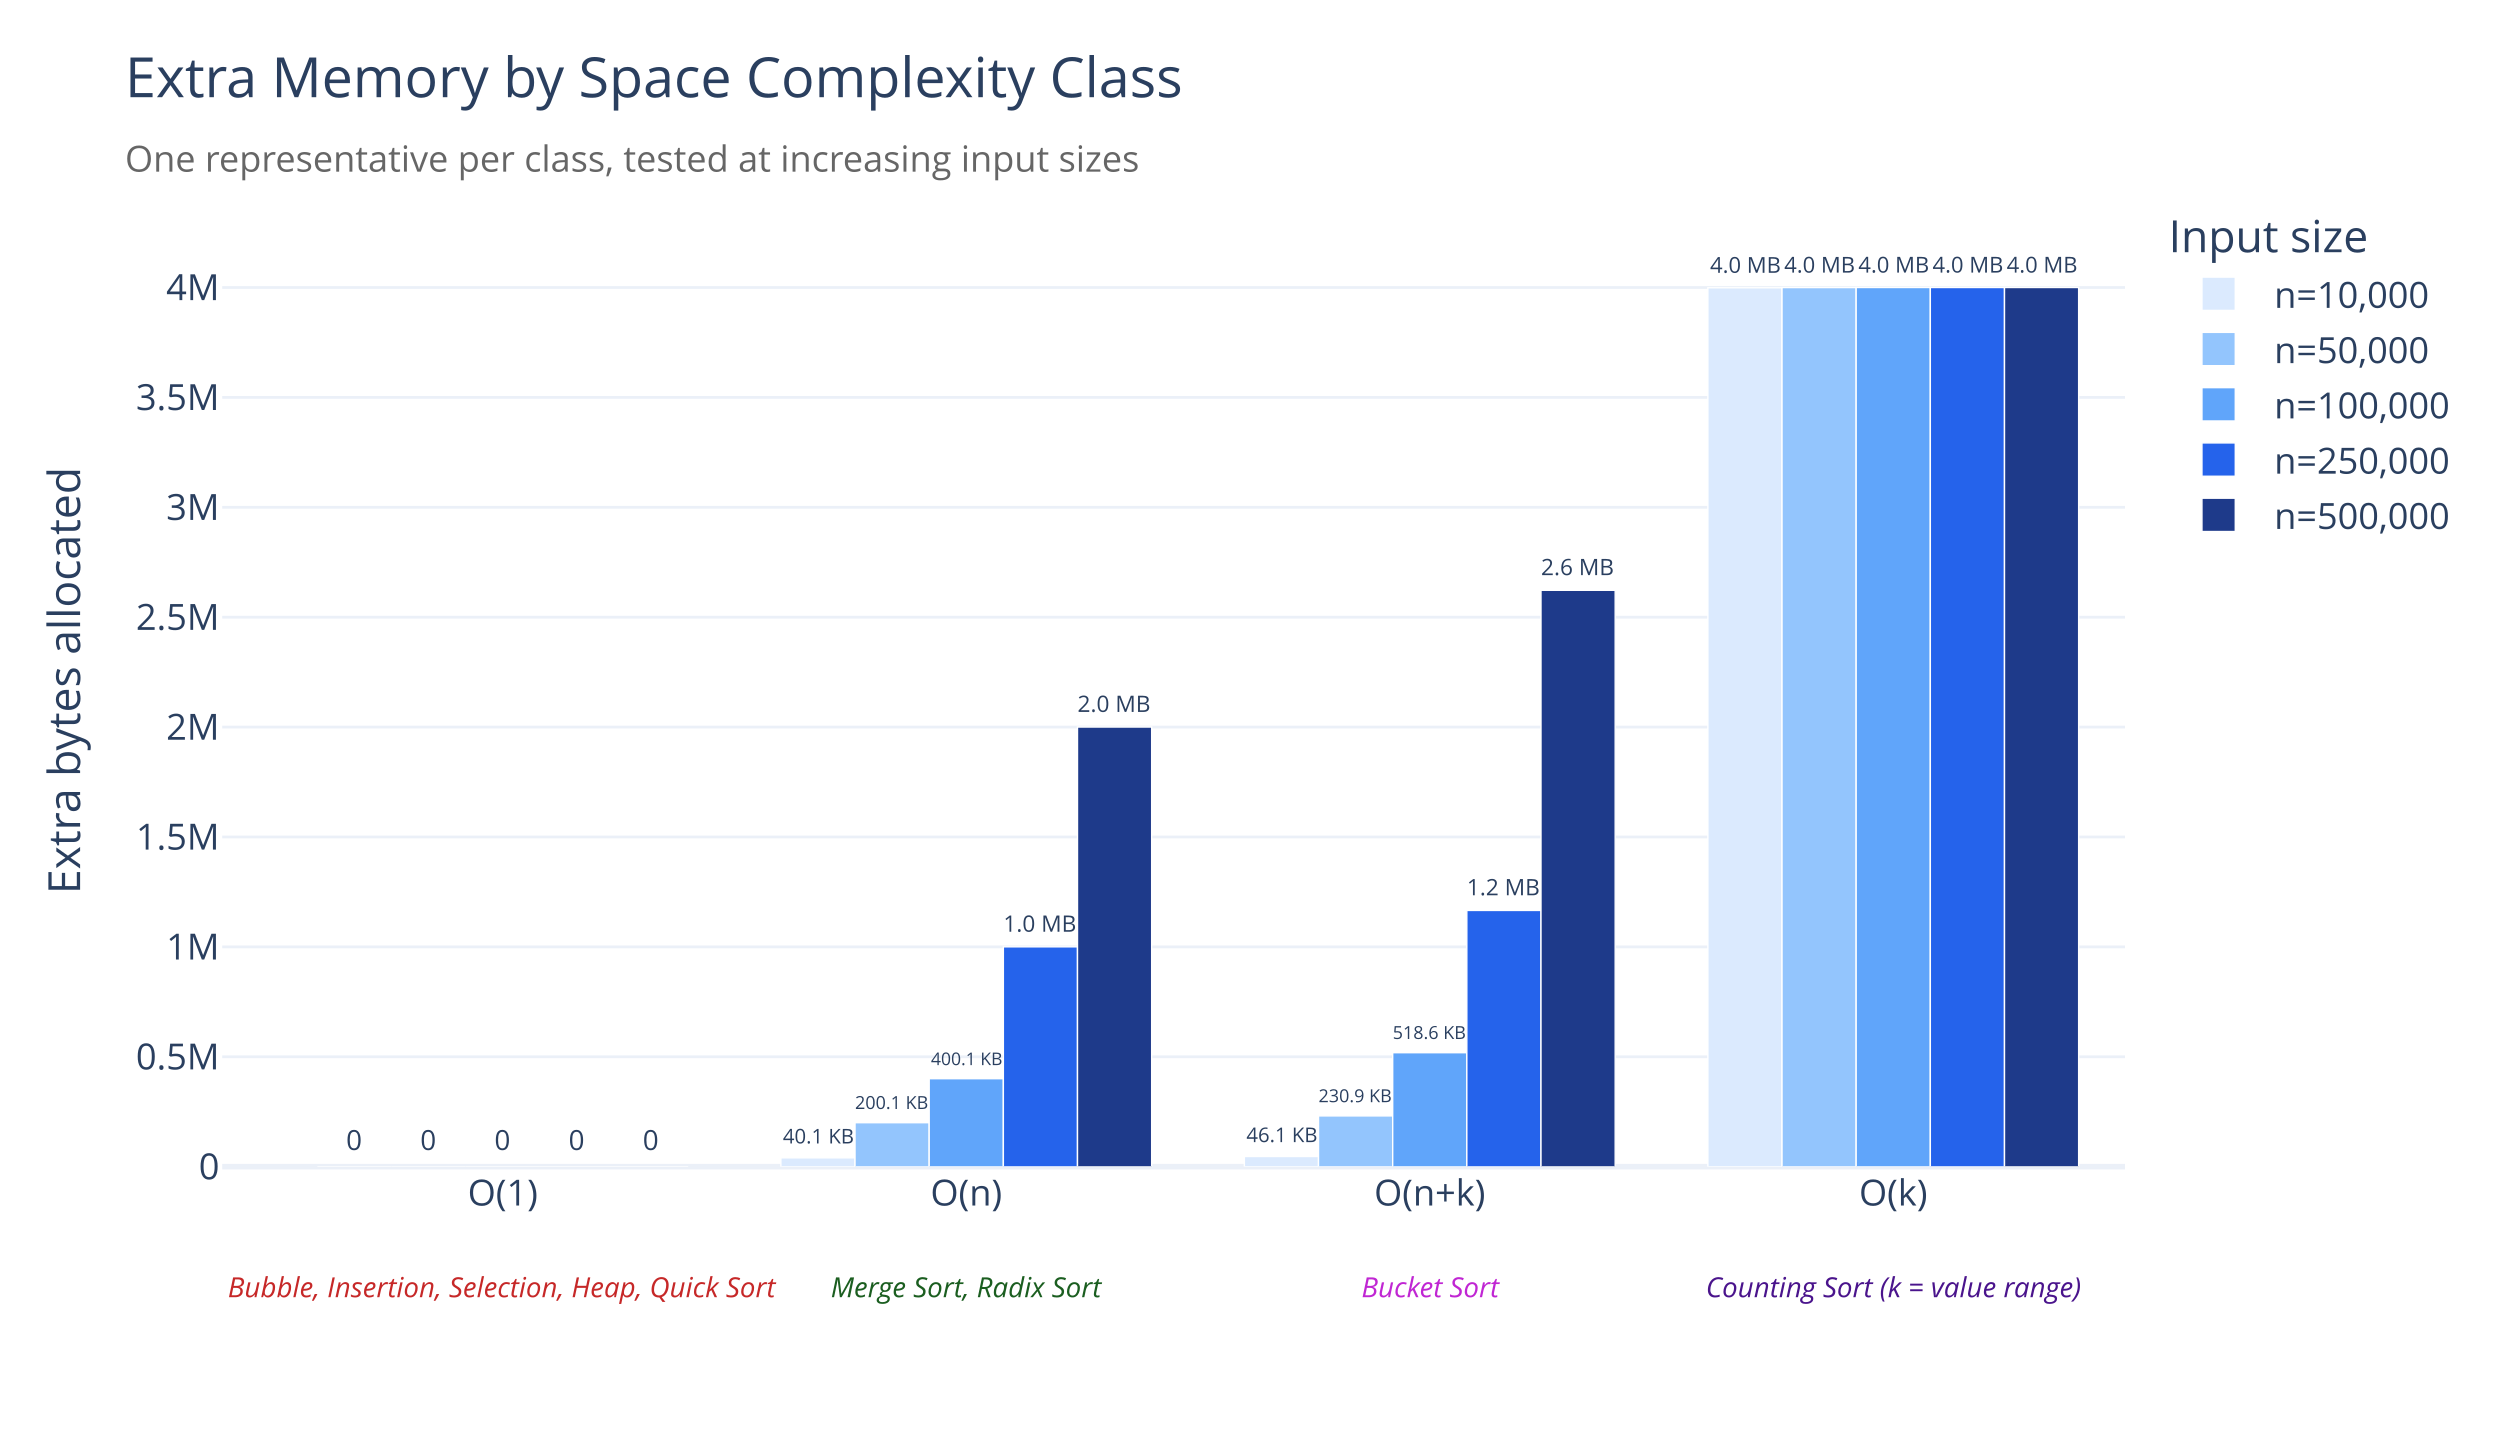
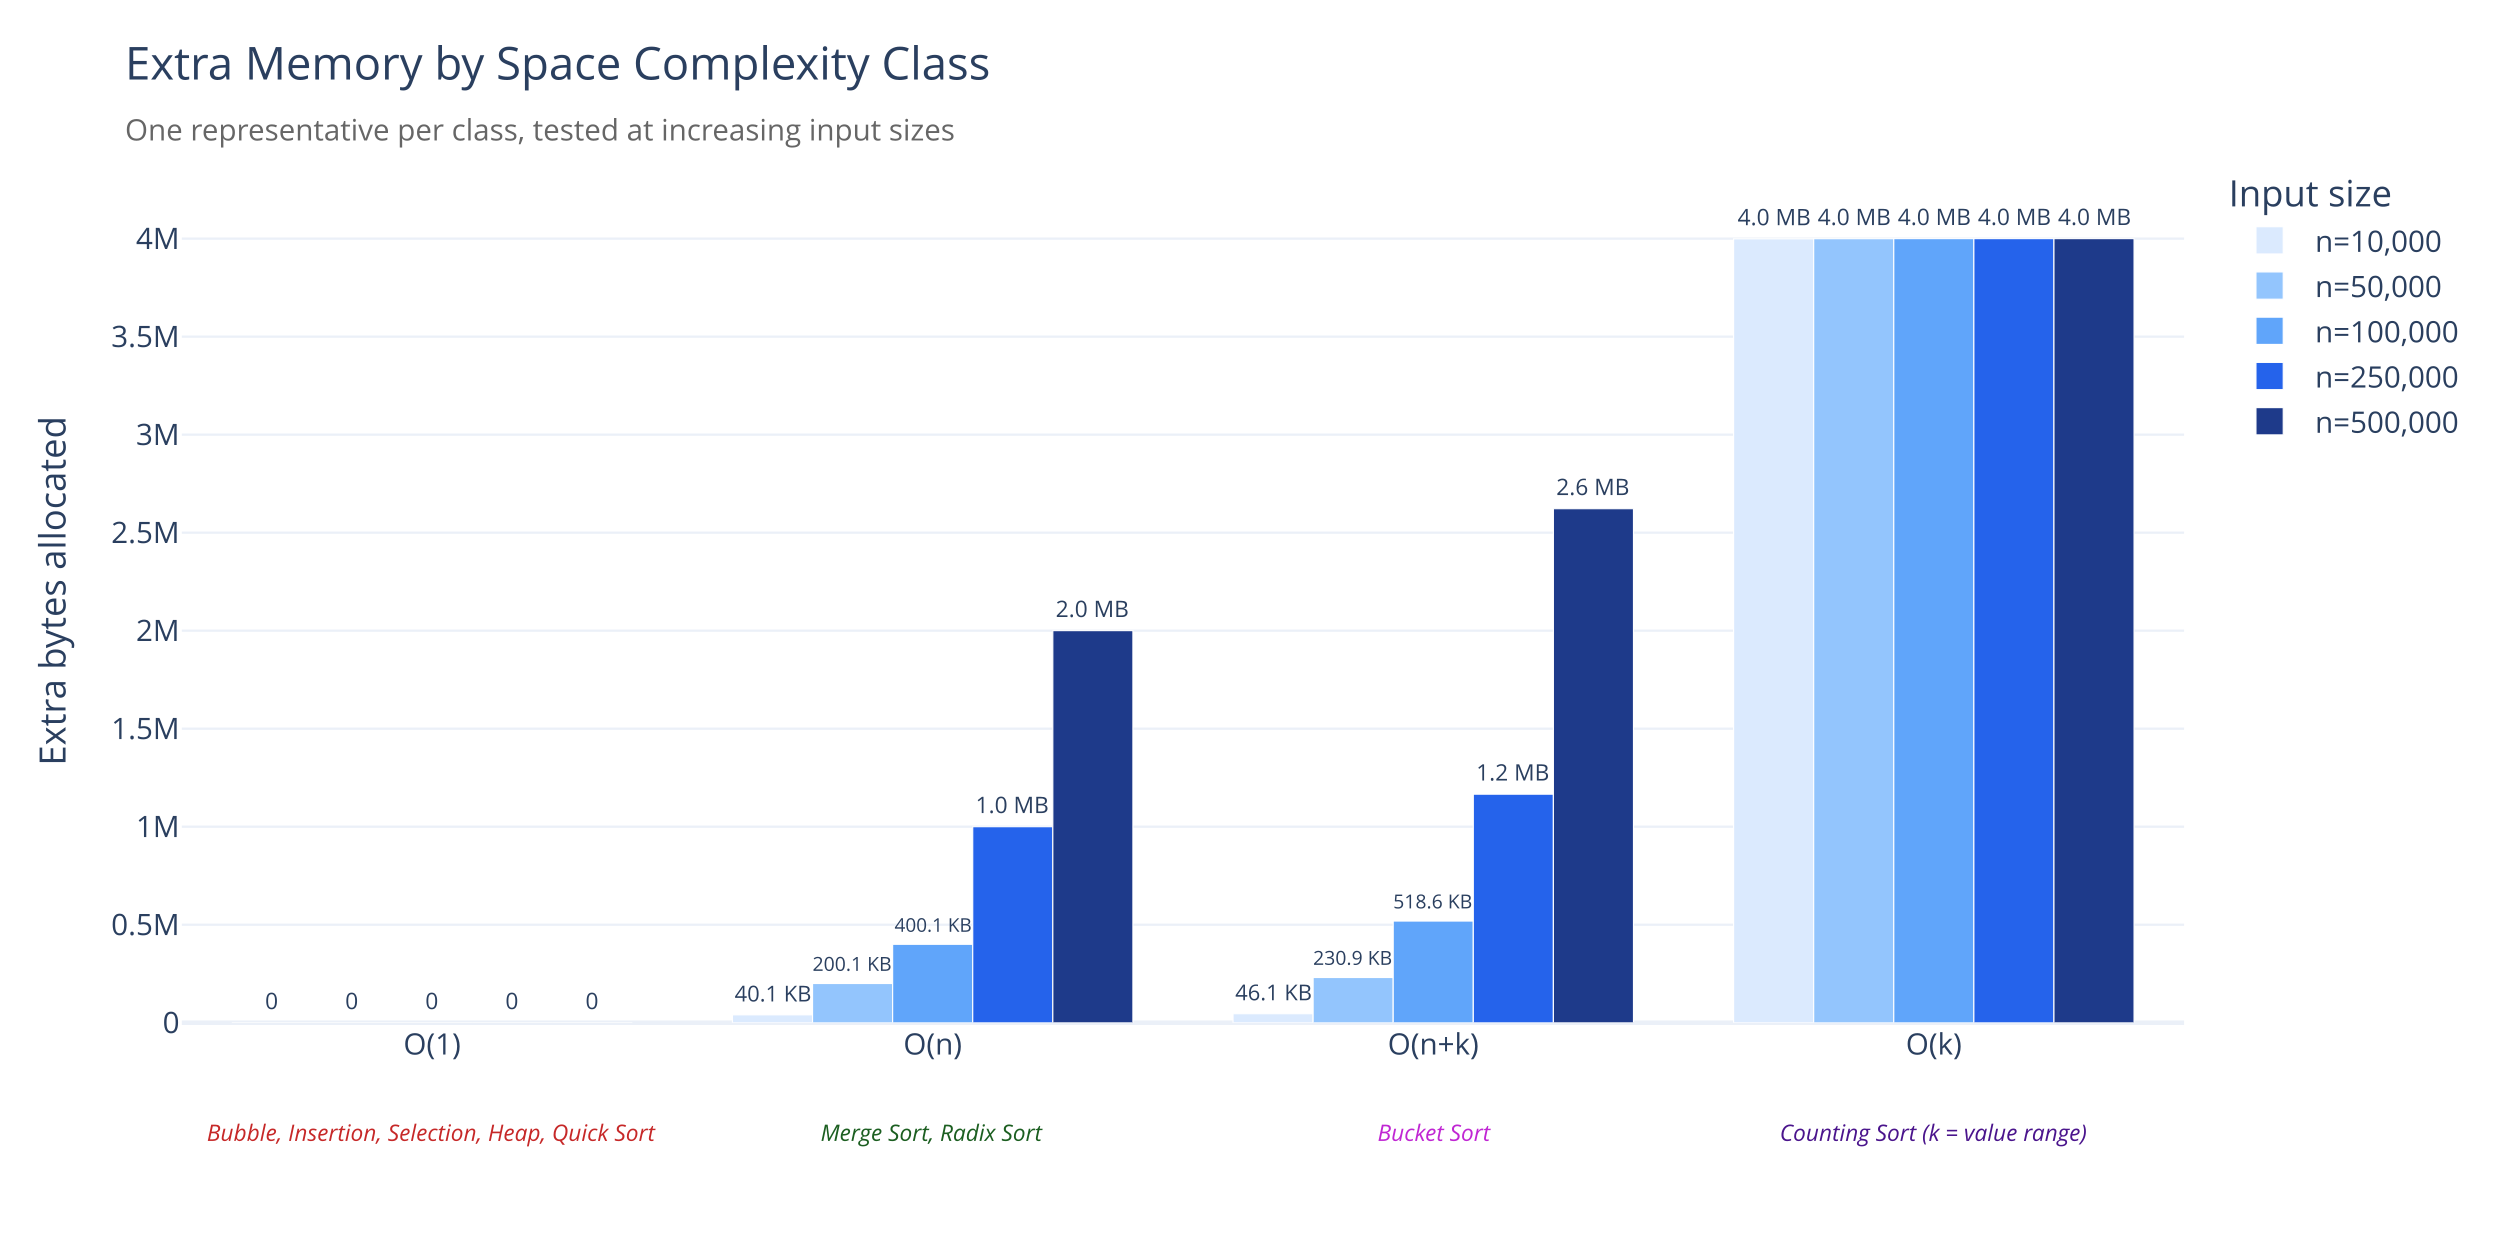
- <svg xmlns="http://www.w3.org/2000/svg" class="main-svg" width="900" height="520" style="" viewBox="0 0 900 520">
-   <rect x="0" y="0" width="900" height="520" style="fill: rgb(255, 255, 255); fill-opacity: 1;" />
-   <defs id="defs-5ca1d3">
+ <svg xmlns="http://www.w3.org/2000/svg" class="main-svg" width="1100" height="550" style="" viewBox="0 0 1100 550">
+   <rect x="0" y="0" width="1100" height="550" style="fill: rgb(255, 255, 255); fill-opacity: 1;" />
+   <defs id="defs-a3a5de">
    <g class="clips">
-       <clipPath id="clip5ca1d3xyplot" class="plotclip">
-         <rect width="685" height="350" />
+       <clipPath id="clipa3a5dexyplot" class="plotclip">
+         <rect width="881" height="380" />
      </clipPath>
-       <clipPath class="axesclip" id="clip5ca1d3x">
-         <rect x="80" y="0" width="685" height="520" />
+       <clipPath class="axesclip" id="clipa3a5dex">
+         <rect x="80" y="0" width="881" height="550" />
      </clipPath>
-       <clipPath class="axesclip" id="clip5ca1d3y">
-         <rect x="0" y="70" width="900" height="350" />
+       <clipPath class="axesclip" id="clipa3a5dey">
+         <rect x="0" y="70" width="1100" height="380" />
      </clipPath>
-       <clipPath class="axesclip" id="clip5ca1d3xy">
-         <rect x="80" y="70" width="685" height="350" />
+       <clipPath class="axesclip" id="clipa3a5dexy">
+         <rect x="80" y="70" width="881" height="380" />
      </clipPath>
    </g>
    <g class="gradients" />
    <g class="patterns" />
  </defs>
  <g class="bglayer" />
  <g class="layer-below">
    <g class="imagelayer" />
    <g class="shapelayer" />
  </g>
  <g class="cartesianlayer">
    <g class="subplot xy">
      <g class="layer-subplot">
        <g class="shapelayer" />
        <g class="imagelayer" />
      </g>
      <g class="minor-gridlayer">
        <g class="x" />
        <g class="y" />
      </g>
      <g class="gridlayer">
        <g class="x" />
        <g class="y">
-           <path class="ygrid crisp" transform="translate(0,380.44)" d="M80,0h685" style="stroke: rgb(235, 240, 248); stroke-opacity: 1; stroke-width: 1px;" />
-           <path class="ygrid crisp" transform="translate(0,340.88)" d="M80,0h685" style="stroke: rgb(235, 240, 248); stroke-opacity: 1; stroke-width: 1px;" />
-           <path class="ygrid crisp" transform="translate(0,301.31)" d="M80,0h685" style="stroke: rgb(235, 240, 248); stroke-opacity: 1; stroke-width: 1px;" />
-           <path class="ygrid crisp" transform="translate(0,261.75)" d="M80,0h685" style="stroke: rgb(235, 240, 248); stroke-opacity: 1; stroke-width: 1px;" />
-           <path class="ygrid crisp" transform="translate(0,222.19)" d="M80,0h685" style="stroke: rgb(235, 240, 248); stroke-opacity: 1; stroke-width: 1px;" />
-           <path class="ygrid crisp" transform="translate(0,182.63)" d="M80,0h685" style="stroke: rgb(235, 240, 248); stroke-opacity: 1; stroke-width: 1px;" />
-           <path class="ygrid crisp" transform="translate(0,143.06)" d="M80,0h685" style="stroke: rgb(235, 240, 248); stroke-opacity: 1; stroke-width: 1px;" />
-           <path class="ygrid crisp" transform="translate(0,103.5)" d="M80,0h685" style="stroke: rgb(235, 240, 248); stroke-opacity: 1; stroke-width: 1px;" />
+           <path class="ygrid crisp" transform="translate(0,406.88)" d="M80,0h881" style="stroke: rgb(235, 240, 248); stroke-opacity: 1; stroke-width: 1px;" />
+           <path class="ygrid crisp" transform="translate(0,363.75)" d="M80,0h881" style="stroke: rgb(235, 240, 248); stroke-opacity: 1; stroke-width: 1px;" />
+           <path class="ygrid crisp" transform="translate(0,320.63)" d="M80,0h881" style="stroke: rgb(235, 240, 248); stroke-opacity: 1; stroke-width: 1px;" />
+           <path class="ygrid crisp" transform="translate(0,277.5)" d="M80,0h881" style="stroke: rgb(235, 240, 248); stroke-opacity: 1; stroke-width: 1px;" />
+           <path class="ygrid crisp" transform="translate(0,234.38)" d="M80,0h881" style="stroke: rgb(235, 240, 248); stroke-opacity: 1; stroke-width: 1px;" />
+           <path class="ygrid crisp" transform="translate(0,191.25)" d="M80,0h881" style="stroke: rgb(235, 240, 248); stroke-opacity: 1; stroke-width: 1px;" />
+           <path class="ygrid crisp" transform="translate(0,148.13)" d="M80,0h881" style="stroke: rgb(235, 240, 248); stroke-opacity: 1; stroke-width: 1px;" />
+           <path class="ygrid crisp" transform="translate(0,105)" d="M80,0h881" style="stroke: rgb(235, 240, 248); stroke-opacity: 1; stroke-width: 1px;" />
        </g>
      </g>
      <g class="zerolinelayer">
-         <path class="yzl zl crisp" transform="translate(0,420)" d="M80,0h685" style="stroke: rgb(235, 240, 248); stroke-opacity: 1; stroke-width: 2px;" />
+         <path class="yzl zl crisp" transform="translate(0,450)" d="M80,0h881" style="stroke: rgb(235, 240, 248); stroke-opacity: 1; stroke-width: 2px;" />
      </g>
      <g class="layer-between">
        <g class="shapelayer" />
        <g class="imagelayer" />
      </g>
      <path class="xlines-below" />
      <path class="ylines-below" />
      <g class="overlines-below" />
      <g class="xaxislayer-below" />
      <g class="yaxislayer-below" />
      <g class="overaxes-below" />
      <g class="overplot">
-         <g class="xy" transform="translate(80,70)" clip-path="url(#clip5ca1d3xyplot)">
+         <g class="xy" transform="translate(80,70)" clip-path="url(#clipa3a5dexyplot)">
          <g class="barlayer mlayer">
            <g class="trace bars" style="opacity: 1;">
              <g class="points">
                <g class="point">
-                   <path d="M34.26,350V350H60.95V350Z" style="vector-effect: none; opacity: 1; stroke-width: 0.5px; fill: rgb(219, 234, 254); fill-opacity: 1; stroke: rgb(255, 255, 255); stroke-opacity: 1;" />
-                   <text class="bartext bartext-outside" text-anchor="middle" data-notex="1" x="0" y="0" style="font-family: 'Open Sans', verdana, arial, sans-serif; font-size: 10px; fill: rgb(42, 63, 95); fill-opacity: 1; white-space: pre;" transform="translate(47.46438,344)">0</text>
-                 </g>
-                 <g class="point">
-                   <path d="M201.11,350V346.83H227.81V350Z" style="vector-effect: none; opacity: 1; stroke-width: 0.5px; fill: rgb(219, 234, 254); fill-opacity: 1; stroke: rgb(255, 255, 255); stroke-opacity: 1;" />
-                   <text class="bartext bartext-outside" text-anchor="middle" data-notex="1" x="0" y="0" style="font-family: 'Open Sans', verdana, arial, sans-serif; font-size: 10px; fill: rgb(42, 63, 95); fill-opacity: 1; white-space: pre;" transform="translate(214.6359,341.6385)scale(0.7305101)">40.1 KB</text>
-                 </g>
-                 <g class="point">
-                   <path d="M367.97,350V346.35H394.67V350Z" style="vector-effect: none; opacity: 1; stroke-width: 0.5px; fill: rgb(219, 234, 254); fill-opacity: 1; stroke: rgb(255, 255, 255); stroke-opacity: 1;" />
-                   <text class="bartext bartext-outside" text-anchor="middle" data-notex="1" x="0" y="0" style="font-family: 'Open Sans', verdana, arial, sans-serif; font-size: 10px; fill: rgb(42, 63, 95); fill-opacity: 1; white-space: pre;" transform="translate(381.4959,341.1585)scale(0.7305101)">46.1 KB</text>
-                 </g>
-                 <g class="point">
-                   <path d="M534.83,350V33.59H561.53V350Z" style="vector-effect: none; opacity: 1; stroke-width: 0.5px; fill: rgb(219, 234, 254); fill-opacity: 1; stroke: rgb(255, 255, 255); stroke-opacity: 1;" />
-                   <text class="bartext bartext-outside" text-anchor="middle" data-notex="1" x="0" y="0" style="font-family: 'Open Sans', verdana, arial, sans-serif; font-size: 10px; fill: rgb(42, 63, 95); fill-opacity: 1; white-space: pre;" transform="translate(548.3702,28.21474)scale(0.7917526)">4.0 MB</text>
-                 </g>
-               </g>
-             </g>
-             <g class="trace bars" style="opacity: 1;">
-               <g class="points">
-                 <g class="point">
-                   <path d="M60.95,350V350H87.65V350Z" style="vector-effect: none; opacity: 1; stroke-width: 0.5px; fill: rgb(147, 197, 253); fill-opacity: 1; stroke: rgb(255, 255, 255); stroke-opacity: 1;" />
-                   <text class="bartext bartext-outside" text-anchor="middle" data-notex="1" x="0" y="0" style="font-family: 'Open Sans', verdana, arial, sans-serif; font-size: 10px; fill: rgb(42, 63, 95); fill-opacity: 1; white-space: pre;" transform="translate(74.15938,344)">0</text>
-                 </g>
-                 <g class="point">
-                   <path d="M227.81,350V334.17H254.51V350Z" style="vector-effect: none; opacity: 1; stroke-width: 0.5px; fill: rgb(147, 197, 253); fill-opacity: 1; stroke: rgb(255, 255, 255); stroke-opacity: 1;" />
-                   <text class="bartext bartext-outside" text-anchor="middle" data-notex="1" x="0" y="0" style="font-family: 'Open Sans', verdana, arial, sans-serif; font-size: 10px; fill: rgb(42, 63, 95); fill-opacity: 1; white-space: pre;" transform="translate(240.9926,329.229)scale(0.646997)">200.1 KB</text>
-                 </g>
-                 <g class="point">
-                   <path d="M394.67,350V331.73H421.37V350Z" style="vector-effect: none; opacity: 1; stroke-width: 0.5px; fill: rgb(147, 197, 253); fill-opacity: 1; stroke: rgb(255, 255, 255); stroke-opacity: 1;" />
-                   <text class="bartext bartext-outside" text-anchor="middle" data-notex="1" x="0" y="0" style="font-family: 'Open Sans', verdana, arial, sans-serif; font-size: 10px; fill: rgb(42, 63, 95); fill-opacity: 1; white-space: pre;" transform="translate(407.8526,326.789)scale(0.646997)">230.9 KB</text>
-                 </g>
-                 <g class="point">
-                   <path d="M561.53,350V33.52H588.22V350Z" style="vector-effect: none; opacity: 1; stroke-width: 0.5px; fill: rgb(147, 197, 253); fill-opacity: 1; stroke: rgb(255, 255, 255); stroke-opacity: 1;" />
-                   <text class="bartext bartext-outside" text-anchor="middle" data-notex="1" x="0" y="0" style="font-family: 'Open Sans', verdana, arial, sans-serif; font-size: 10px; fill: rgb(42, 63, 95); fill-opacity: 1; white-space: pre;" transform="translate(575.0651,28.14563)scale(0.791456)">4.0 MB</text>
-                 </g>
-               </g>
-             </g>
-             <g class="trace bars" style="opacity: 1;">
-               <g class="points">
-                 <g class="point">
-                   <path d="M87.65,350V350H114.35V350Z" style="vector-effect: none; opacity: 1; stroke-width: 0.5px; fill: rgb(96, 165, 250); fill-opacity: 1; stroke: rgb(255, 255, 255); stroke-opacity: 1;" />
-                   <text class="bartext bartext-outside" text-anchor="middle" data-notex="1" x="0" y="0" style="font-family: 'Open Sans', verdana, arial, sans-serif; font-size: 10px; fill: rgb(42, 63, 95); fill-opacity: 1; white-space: pre;" transform="translate(100.8594,344)">0</text>
-                 </g>
-                 <g class="point">
-                   <path d="M254.51,350V318.34H281.21V350Z" style="vector-effect: none; opacity: 1; stroke-width: 0.5px; fill: rgb(96, 165, 250); fill-opacity: 1; stroke: rgb(255, 255, 255); stroke-opacity: 1;" />
-                   <text class="bartext bartext-outside" text-anchor="middle" data-notex="1" x="0" y="0" style="font-family: 'Open Sans', verdana, arial, sans-serif; font-size: 10px; fill: rgb(42, 63, 95); fill-opacity: 1; white-space: pre;" transform="translate(268.0124,313.4449)scale(0.6316898)">400.1 KB</text>
-                 </g>
-                 <g class="point">
-                   <path d="M421.37,350V308.97H448.06V350Z" style="vector-effect: none; opacity: 1; stroke-width: 0.5px; fill: rgb(96, 165, 250); fill-opacity: 1; stroke: rgb(255, 255, 255); stroke-opacity: 1;" />
-                   <text class="bartext bartext-outside" text-anchor="middle" data-notex="1" x="0" y="0" style="font-family: 'Open Sans', verdana, arial, sans-serif; font-size: 10px; fill: rgb(42, 63, 95); fill-opacity: 1; white-space: pre;" transform="translate(434.5476,304.0297)scale(0.6467547)">518.6 KB</text>
-                 </g>
-                 <g class="point">
-                   <path d="M588.22,350V33.51H614.92V350Z" style="vector-effect: none; opacity: 1; stroke-width: 0.5px; fill: rgb(96, 165, 250); fill-opacity: 1; stroke: rgb(255, 255, 255); stroke-opacity: 1;" />
-                   <text class="bartext bartext-outside" text-anchor="middle" data-notex="1" x="0" y="0" style="font-family: 'Open Sans', verdana, arial, sans-serif; font-size: 10px; fill: rgb(42, 63, 95); fill-opacity: 1; white-space: pre;" transform="translate(601.7602,28.13474)scale(0.7917526)">4.0 MB</text>
-                 </g>
-               </g>
-             </g>
-             <g class="trace bars" style="opacity: 1;">
-               <g class="points">
-                 <g class="point">
-                   <path d="M114.35,350V350H141.05V350Z" style="vector-effect: none; opacity: 1; stroke-width: 0.5px; fill: rgb(37, 99, 235); fill-opacity: 1; stroke: rgb(255, 255, 255); stroke-opacity: 1;" />
-                   <text class="bartext bartext-outside" text-anchor="middle" data-notex="1" x="0" y="0" style="font-family: 'Open Sans', verdana, arial, sans-serif; font-size: 10px; fill: rgb(42, 63, 95); fill-opacity: 1; white-space: pre;" transform="translate(127.5594,344)">0</text>
-                 </g>
-                 <g class="point">
-                   <path d="M281.21,350V270.87H307.9V350Z" style="vector-effect: none; opacity: 1; stroke-width: 0.5px; fill: rgb(37, 99, 235); fill-opacity: 1; stroke: rgb(255, 255, 255); stroke-opacity: 1;" />
-                   <text class="bartext bartext-outside" text-anchor="middle" data-notex="1" x="0" y="0" style="font-family: 'Open Sans', verdana, arial, sans-serif; font-size: 10px; fill: rgb(42, 63, 95); fill-opacity: 1; white-space: pre;" transform="translate(294.3431,265.4231)scale(0.8156428)">1.0 MB</text>
-                 </g>
-                 <g class="point">
-                   <path d="M448.06,350V257.75H474.76V350Z" style="vector-effect: none; opacity: 1; stroke-width: 0.5px; fill: rgb(37, 99, 235); fill-opacity: 1; stroke: rgb(255, 255, 255); stroke-opacity: 1;" />
-                   <text class="bartext bartext-outside" text-anchor="middle" data-notex="1" x="0" y="0" style="font-family: 'Open Sans', verdana, arial, sans-serif; font-size: 10px; fill: rgb(42, 63, 95); fill-opacity: 1; white-space: pre;" transform="translate(461.198,252.3022)scale(0.8159484)">1.2 MB</text>
-                 </g>
-                 <g class="point">
-                   <path d="M614.92,350V33.5H641.62V350Z" style="vector-effect: none; opacity: 1; stroke-width: 0.5px; fill: rgb(37, 99, 235); fill-opacity: 1; stroke: rgb(255, 255, 255); stroke-opacity: 1;" />
-                   <text class="bartext bartext-outside" text-anchor="middle" data-notex="1" x="0" y="0" style="font-family: 'Open Sans', verdana, arial, sans-serif; font-size: 10px; fill: rgb(42, 63, 95); fill-opacity: 1; white-space: pre;" transform="translate(628.4602,28.12474)scale(0.7917526)">4.0 MB</text>
-                 </g>
-               </g>
-             </g>
-             <g class="trace bars" style="opacity: 1;">
-               <g class="points">
-                 <g class="point">
-                   <path d="M141.05,350V350H167.74V350Z" style="vector-effect: none; opacity: 1; stroke-width: 0.5px; fill: rgb(30, 58, 138); fill-opacity: 1; stroke: rgb(255, 255, 255); stroke-opacity: 1;" />
-                   <text class="bartext bartext-outside" text-anchor="middle" data-notex="1" x="0" y="0" style="font-family: 'Open Sans', verdana, arial, sans-serif; font-size: 10px; fill: rgb(42, 63, 95); fill-opacity: 1; white-space: pre;" transform="translate(154.2544,344)">0</text>
-                 </g>
-                 <g class="point">
-                   <path d="M307.9,350V191.74H334.6V350Z" style="vector-effect: none; opacity: 1; stroke-width: 0.5px; fill: rgb(30, 58, 138); fill-opacity: 1; stroke: rgb(255, 255, 255); stroke-opacity: 1;" />
-                   <text class="bartext bartext-outside" text-anchor="middle" data-notex="1" x="0" y="0" style="font-family: 'Open Sans', verdana, arial, sans-serif; font-size: 10px; fill: rgb(42, 63, 95); fill-opacity: 1; white-space: pre;" transform="translate(321.038,186.2922)scale(0.8159484)">2.0 MB</text>
-                 </g>
-                 <g class="point">
-                   <path d="M474.76,350V142.5H501.46V350Z" style="vector-effect: none; opacity: 1; stroke-width: 0.5px; fill: rgb(30, 58, 138); fill-opacity: 1; stroke: rgb(255, 255, 255); stroke-opacity: 1;" />
-                   <text class="bartext bartext-outside" text-anchor="middle" data-notex="1" x="0" y="0" style="font-family: 'Open Sans', verdana, arial, sans-serif; font-size: 10px; fill: rgb(42, 63, 95); fill-opacity: 1; white-space: pre;" transform="translate(487.898,137.0522)scale(0.8159484)">2.6 MB</text>
-                 </g>
-                 <g class="point">
-                   <path d="M641.62,350V33.5H668.31V350Z" style="vector-effect: none; opacity: 1; stroke-width: 0.5px; fill: rgb(30, 58, 138); fill-opacity: 1; stroke: rgb(255, 255, 255); stroke-opacity: 1;" />
-                   <text class="bartext bartext-outside" text-anchor="middle" data-notex="1" x="0" y="0" style="font-family: 'Open Sans', verdana, arial, sans-serif; font-size: 10px; fill: rgb(42, 63, 95); fill-opacity: 1; white-space: pre;" transform="translate(655.1551,28.12563)scale(0.791456)">4.0 MB</text>
+                   <path d="M22.02,380V380H57.26V380Z" style="vector-effect: none; opacity: 1; stroke-width: 0.5px; fill: rgb(219, 234, 254); fill-opacity: 1; stroke: rgb(255, 255, 255); stroke-opacity: 1;" />
+                   <text class="bartext bartext-outside" text-anchor="middle" data-notex="1" x="0" y="0" style="font-family: 'Open Sans', verdana, arial, sans-serif; font-size: 10px; fill: rgb(42, 63, 95); fill-opacity: 1; white-space: pre;" transform="translate(39.49938,374)">0</text>
+                 </g>
+                 <g class="point">
+                   <path d="M242.28,380V376.54H277.52V380Z" style="vector-effect: none; opacity: 1; stroke-width: 0.5px; fill: rgb(219, 234, 254); fill-opacity: 1; stroke: rgb(255, 255, 255); stroke-opacity: 1;" />
+                   <text class="bartext bartext-outside" text-anchor="middle" data-notex="1" x="0" y="0" style="font-family: 'Open Sans', verdana, arial, sans-serif; font-size: 10px; fill: rgb(42, 63, 95); fill-opacity: 1; white-space: pre;" transform="translate(260.1321,370.6475)scale(0.9641638)">40.1 KB</text>
+                 </g>
+                 <g class="point">
+                   <path d="M462.53,380V376.02H497.77V380Z" style="vector-effect: none; opacity: 1; stroke-width: 0.5px; fill: rgb(219, 234, 254); fill-opacity: 1; stroke: rgb(255, 255, 255); stroke-opacity: 1;" />
+                   <text class="bartext bartext-outside" text-anchor="middle" data-notex="1" x="0" y="0" style="font-family: 'Open Sans', verdana, arial, sans-serif; font-size: 10px; fill: rgb(42, 63, 95); fill-opacity: 1; white-space: pre;" transform="translate(480.3821,370.1275)scale(0.9641638)">46.1 KB</text>
+                 </g>
+                 <g class="point">
+                   <path d="M682.78,380V35.1H718.02V380Z" style="vector-effect: none; opacity: 1; stroke-width: 0.5px; fill: rgb(219, 234, 254); fill-opacity: 1; stroke: rgb(255, 255, 255); stroke-opacity: 1;" />
+                   <text class="bartext bartext-outside" text-anchor="middle" data-notex="1" x="0" y="0" style="font-family: 'Open Sans', verdana, arial, sans-serif; font-size: 10px; fill: rgb(42, 63, 95); fill-opacity: 1; white-space: pre;" transform="translate(700.6402,29.1)">4.0 MB</text>
+                 </g>
+               </g>
+             </g>
+             <g class="trace bars" style="opacity: 1;">
+               <g class="points">
+                 <g class="point">
+                   <path d="M57.27,380V380H92.51V380Z" style="vector-effect: none; opacity: 1; stroke-width: 0.5px; fill: rgb(147, 197, 253); fill-opacity: 1; stroke: rgb(255, 255, 255); stroke-opacity: 1;" />
+                   <text class="bartext bartext-outside" text-anchor="middle" data-notex="1" x="0" y="0" style="font-family: 'Open Sans', verdana, arial, sans-serif; font-size: 10px; fill: rgb(42, 63, 95); fill-opacity: 1; white-space: pre;" transform="translate(74.74938,374)">0</text>
+                 </g>
+                 <g class="point">
+                   <path d="M277.52,380V362.74H312.76V380Z" style="vector-effect: none; opacity: 1; stroke-width: 0.5px; fill: rgb(147, 197, 253); fill-opacity: 1; stroke: rgb(255, 255, 255); stroke-opacity: 1;" />
+                   <text class="bartext bartext-outside" text-anchor="middle" data-notex="1" x="0" y="0" style="font-family: 'Open Sans', verdana, arial, sans-serif; font-size: 10px; fill: rgb(42, 63, 95); fill-opacity: 1; white-space: pre;" transform="translate(294.919,357.1782)scale(0.8539391)">200.1 KB</text>
+                 </g>
+                 <g class="point">
+                   <path d="M497.77,380V360.09H533.01V380Z" style="vector-effect: none; opacity: 1; stroke-width: 0.5px; fill: rgb(147, 197, 253); fill-opacity: 1; stroke: rgb(255, 255, 255); stroke-opacity: 1;" />
+                   <text class="bartext bartext-outside" text-anchor="middle" data-notex="1" x="0" y="0" style="font-family: 'Open Sans', verdana, arial, sans-serif; font-size: 10px; fill: rgb(42, 63, 95); fill-opacity: 1; white-space: pre;" transform="translate(515.169,354.5282)scale(0.8539391)">230.9 KB</text>
+                 </g>
+                 <g class="point">
+                   <path d="M718.02,380V35.03H753.26V380Z" style="vector-effect: none; opacity: 1; stroke-width: 0.5px; fill: rgb(147, 197, 253); fill-opacity: 1; stroke: rgb(255, 255, 255); stroke-opacity: 1;" />
+                   <text class="bartext bartext-outside" text-anchor="middle" data-notex="1" x="0" y="0" style="font-family: 'Open Sans', verdana, arial, sans-serif; font-size: 10px; fill: rgb(42, 63, 95); fill-opacity: 1; white-space: pre;" transform="translate(735.8802,29.03)">4.0 MB</text>
+                 </g>
+               </g>
+             </g>
+             <g class="trace bars" style="opacity: 1;">
+               <g class="points">
+                 <g class="point">
+                   <path d="M92.51,380V380H127.75V380Z" style="vector-effect: none; opacity: 1; stroke-width: 0.5px; fill: rgb(96, 165, 250); fill-opacity: 1; stroke: rgb(255, 255, 255); stroke-opacity: 1;" />
+                   <text class="bartext bartext-outside" text-anchor="middle" data-notex="1" x="0" y="0" style="font-family: 'Open Sans', verdana, arial, sans-serif; font-size: 10px; fill: rgb(42, 63, 95); fill-opacity: 1; white-space: pre;" transform="translate(109.9894,374)">0</text>
+                 </g>
+                 <g class="point">
+                   <path d="M312.76,380V345.49H348V380Z" style="vector-effect: none; opacity: 1; stroke-width: 0.5px; fill: rgb(96, 165, 250); fill-opacity: 1; stroke: rgb(255, 255, 255); stroke-opacity: 1;" />
+                   <text class="bartext bartext-outside" text-anchor="middle" data-notex="1" x="0" y="0" style="font-family: 'Open Sans', verdana, arial, sans-serif; font-size: 10px; fill: rgb(42, 63, 95); fill-opacity: 1; white-space: pre;" transform="translate(330.5811,339.9888)scale(0.833736)">400.1 KB</text>
+                 </g>
+                 <g class="point">
+                   <path d="M533.01,380V335.27H568.25V380Z" style="vector-effect: none; opacity: 1; stroke-width: 0.5px; fill: rgb(96, 165, 250); fill-opacity: 1; stroke: rgb(255, 255, 255); stroke-opacity: 1;" />
+                   <text class="bartext bartext-outside" text-anchor="middle" data-notex="1" x="0" y="0" style="font-family: 'Open Sans', verdana, arial, sans-serif; font-size: 10px; fill: rgb(42, 63, 95); fill-opacity: 1; white-space: pre;" transform="translate(550.409,329.7082)scale(0.8539391)">518.6 KB</text>
+                 </g>
+                 <g class="point">
+                   <path d="M753.26,380V35.01H788.5V380Z" style="vector-effect: none; opacity: 1; stroke-width: 0.5px; fill: rgb(96, 165, 250); fill-opacity: 1; stroke: rgb(255, 255, 255); stroke-opacity: 1;" />
+                   <text class="bartext bartext-outside" text-anchor="middle" data-notex="1" x="0" y="0" style="font-family: 'Open Sans', verdana, arial, sans-serif; font-size: 10px; fill: rgb(42, 63, 95); fill-opacity: 1; white-space: pre;" transform="translate(771.1202,29.01)">4.0 MB</text>
+                 </g>
+               </g>
+             </g>
+             <g class="trace bars" style="opacity: 1;">
+               <g class="points">
+                 <g class="point">
+                   <path d="M127.75,380V380H162.99V380Z" style="vector-effect: none; opacity: 1; stroke-width: 0.5px; fill: rgb(37, 99, 235); fill-opacity: 1; stroke: rgb(255, 255, 255); stroke-opacity: 1;" />
+                   <text class="bartext bartext-outside" text-anchor="middle" data-notex="1" x="0" y="0" style="font-family: 'Open Sans', verdana, arial, sans-serif; font-size: 10px; fill: rgb(42, 63, 95); fill-opacity: 1; white-space: pre;" transform="translate(145.2294,374)">0</text>
+                 </g>
+                 <g class="point">
+                   <path d="M348,380V293.74H383.24V380Z" style="vector-effect: none; opacity: 1; stroke-width: 0.5px; fill: rgb(37, 99, 235); fill-opacity: 1; stroke: rgb(255, 255, 255); stroke-opacity: 1;" />
+                   <text class="bartext bartext-outside" text-anchor="middle" data-notex="1" x="0" y="0" style="font-family: 'Open Sans', verdana, arial, sans-serif; font-size: 10px; fill: rgb(42, 63, 95); fill-opacity: 1; white-space: pre;" transform="translate(365.3602,287.74)">1.0 MB</text>
+                 </g>
+                 <g class="point">
+                   <path d="M568.25,380V279.44H603.49V380Z" style="vector-effect: none; opacity: 1; stroke-width: 0.5px; fill: rgb(37, 99, 235); fill-opacity: 1; stroke: rgb(255, 255, 255); stroke-opacity: 1;" />
+                   <text class="bartext bartext-outside" text-anchor="middle" data-notex="1" x="0" y="0" style="font-family: 'Open Sans', verdana, arial, sans-serif; font-size: 10px; fill: rgb(42, 63, 95); fill-opacity: 1; white-space: pre;" transform="translate(585.6102,273.44)">1.2 MB</text>
+                 </g>
+                 <g class="point">
+                   <path d="M788.5,380V35H823.74V380Z" style="vector-effect: none; opacity: 1; stroke-width: 0.5px; fill: rgb(37, 99, 235); fill-opacity: 1; stroke: rgb(255, 255, 255); stroke-opacity: 1;" />
+                   <text class="bartext bartext-outside" text-anchor="middle" data-notex="1" x="0" y="0" style="font-family: 'Open Sans', verdana, arial, sans-serif; font-size: 10px; fill: rgb(42, 63, 95); fill-opacity: 1; white-space: pre;" transform="translate(806.3602,29)">4.0 MB</text>
+                 </g>
+               </g>
+             </g>
+             <g class="trace bars" style="opacity: 1;">
+               <g class="points">
+                 <g class="point">
+                   <path d="M162.99,380V380H198.23V380Z" style="vector-effect: none; opacity: 1; stroke-width: 0.5px; fill: rgb(30, 58, 138); fill-opacity: 1; stroke: rgb(255, 255, 255); stroke-opacity: 1;" />
+                   <text class="bartext bartext-outside" text-anchor="middle" data-notex="1" x="0" y="0" style="font-family: 'Open Sans', verdana, arial, sans-serif; font-size: 10px; fill: rgb(42, 63, 95); fill-opacity: 1; white-space: pre;" transform="translate(180.4694,374)">0</text>
+                 </g>
+                 <g class="point">
+                   <path d="M383.24,380V207.49H418.48V380Z" style="vector-effect: none; opacity: 1; stroke-width: 0.5px; fill: rgb(30, 58, 138); fill-opacity: 1; stroke: rgb(255, 255, 255); stroke-opacity: 1;" />
+                   <text class="bartext bartext-outside" text-anchor="middle" data-notex="1" x="0" y="0" style="font-family: 'Open Sans', verdana, arial, sans-serif; font-size: 10px; fill: rgb(42, 63, 95); fill-opacity: 1; white-space: pre;" transform="translate(400.6002,201.49)">2.0 MB</text>
+                 </g>
+                 <g class="point">
+                   <path d="M603.49,380V153.82H638.73V380Z" style="vector-effect: none; opacity: 1; stroke-width: 0.5px; fill: rgb(30, 58, 138); fill-opacity: 1; stroke: rgb(255, 255, 255); stroke-opacity: 1;" />
+                   <text class="bartext bartext-outside" text-anchor="middle" data-notex="1" x="0" y="0" style="font-family: 'Open Sans', verdana, arial, sans-serif; font-size: 10px; fill: rgb(42, 63, 95); fill-opacity: 1; white-space: pre;" transform="translate(620.8502,147.82)">2.6 MB</text>
+                 </g>
+                 <g class="point">
+                   <path d="M823.74,380V35H858.98V380Z" style="vector-effect: none; opacity: 1; stroke-width: 0.5px; fill: rgb(30, 58, 138); fill-opacity: 1; stroke: rgb(255, 255, 255); stroke-opacity: 1;" />
+                   <text class="bartext bartext-outside" text-anchor="middle" data-notex="1" x="0" y="0" style="font-family: 'Open Sans', verdana, arial, sans-serif; font-size: 10px; fill: rgb(42, 63, 95); fill-opacity: 1; white-space: pre;" transform="translate(841.6002,29)">4.0 MB</text>
                </g>
              </g>
            </g>
          </g>
        </g>
      </g>
      <g class="zerolinelayer-above" />
      <path class="xlines-above crisp" d="M0,0" style="fill: none;" />
      <path class="ylines-above crisp" d="M0,0" style="fill: none;" />
      <g class="overlines-above" />
      <g class="xaxislayer-above">
        <g class="xtick">
-           <text text-anchor="middle" x="0" y="434" transform="translate(181,0)" style="font-family: 'Open Sans', verdana, arial, sans-serif; font-size: 13px; fill: rgb(42, 63, 95); fill-opacity: 1; white-space: pre;">O(1)</text>
+           <text text-anchor="middle" x="0" y="464" transform="translate(190.13,0)" style="font-family: 'Open Sans', verdana, arial, sans-serif; font-size: 13px; fill: rgb(42, 63, 95); fill-opacity: 1; white-space: pre;">O(1)</text>
        </g>
        <g class="xtick">
-           <text text-anchor="middle" x="0" y="434" transform="translate(347.86,0)" style="font-family: 'Open Sans', verdana, arial, sans-serif; font-size: 13px; fill: rgb(42, 63, 95); fill-opacity: 1; white-space: pre;">O(n)</text>
+           <text text-anchor="middle" x="0" y="464" transform="translate(410.38,0)" style="font-family: 'Open Sans', verdana, arial, sans-serif; font-size: 13px; fill: rgb(42, 63, 95); fill-opacity: 1; white-space: pre;">O(n)</text>
        </g>
        <g class="xtick">
-           <text text-anchor="middle" x="0" y="434" transform="translate(514.71,0)" style="font-family: 'Open Sans', verdana, arial, sans-serif; font-size: 13px; fill: rgb(42, 63, 95); fill-opacity: 1; white-space: pre;">O(n+k)</text>
+           <text text-anchor="middle" x="0" y="464" transform="translate(630.63,0)" style="font-family: 'Open Sans', verdana, arial, sans-serif; font-size: 13px; fill: rgb(42, 63, 95); fill-opacity: 1; white-space: pre;">O(n+k)</text>
        </g>
        <g class="xtick">
-           <text text-anchor="middle" x="0" y="434" transform="translate(681.57,0)" style="font-family: 'Open Sans', verdana, arial, sans-serif; font-size: 13px; fill: rgb(42, 63, 95); fill-opacity: 1; white-space: pre;">O(k)</text>
+           <text text-anchor="middle" x="0" y="464" transform="translate(850.88,0)" style="font-family: 'Open Sans', verdana, arial, sans-serif; font-size: 13px; fill: rgb(42, 63, 95); fill-opacity: 1; white-space: pre;">O(k)</text>
        </g>
      </g>
      <g class="yaxislayer-above">
        <g class="ytick">
-           <text text-anchor="end" x="79" y="4.55" transform="translate(0,420)" style="font-family: 'Open Sans', verdana, arial, sans-serif; font-size: 13px; fill: rgb(42, 63, 95); fill-opacity: 1; white-space: pre;">0</text>
-         </g>
-         <g class="ytick">
-           <text text-anchor="end" x="79" y="4.55" style="font-family: 'Open Sans', verdana, arial, sans-serif; font-size: 13px; fill: rgb(42, 63, 95); fill-opacity: 1; white-space: pre;" transform="translate(0,380.44)">0.5M</text>
-         </g>
-         <g class="ytick">
-           <text text-anchor="end" x="79" y="4.55" style="font-family: 'Open Sans', verdana, arial, sans-serif; font-size: 13px; fill: rgb(42, 63, 95); fill-opacity: 1; white-space: pre;" transform="translate(0,340.88)">1M</text>
-         </g>
-         <g class="ytick">
-           <text text-anchor="end" x="79" y="4.55" style="font-family: 'Open Sans', verdana, arial, sans-serif; font-size: 13px; fill: rgb(42, 63, 95); fill-opacity: 1; white-space: pre;" transform="translate(0,301.31)">1.5M</text>
-         </g>
-         <g class="ytick">
-           <text text-anchor="end" x="79" y="4.55" style="font-family: 'Open Sans', verdana, arial, sans-serif; font-size: 13px; fill: rgb(42, 63, 95); fill-opacity: 1; white-space: pre;" transform="translate(0,261.75)">2M</text>
-         </g>
-         <g class="ytick">
-           <text text-anchor="end" x="79" y="4.55" style="font-family: 'Open Sans', verdana, arial, sans-serif; font-size: 13px; fill: rgb(42, 63, 95); fill-opacity: 1; white-space: pre;" transform="translate(0,222.19)">2.5M</text>
-         </g>
-         <g class="ytick">
-           <text text-anchor="end" x="79" y="4.55" style="font-family: 'Open Sans', verdana, arial, sans-serif; font-size: 13px; fill: rgb(42, 63, 95); fill-opacity: 1; white-space: pre;" transform="translate(0,182.63)">3M</text>
-         </g>
-         <g class="ytick">
-           <text text-anchor="end" x="79" y="4.55" style="font-family: 'Open Sans', verdana, arial, sans-serif; font-size: 13px; fill: rgb(42, 63, 95); fill-opacity: 1; white-space: pre;" transform="translate(0,143.06)">3.5M</text>
-         </g>
-         <g class="ytick">
-           <text text-anchor="end" x="79" y="4.55" style="font-family: 'Open Sans', verdana, arial, sans-serif; font-size: 13px; fill: rgb(42, 63, 95); fill-opacity: 1; white-space: pre;" transform="translate(0,103.5)">4M</text>
+           <text text-anchor="end" x="79" y="4.55" transform="translate(0,450)" style="font-family: 'Open Sans', verdana, arial, sans-serif; font-size: 13px; fill: rgb(42, 63, 95); fill-opacity: 1; white-space: pre;">0</text>
+         </g>
+         <g class="ytick">
+           <text text-anchor="end" x="79" y="4.55" style="font-family: 'Open Sans', verdana, arial, sans-serif; font-size: 13px; fill: rgb(42, 63, 95); fill-opacity: 1; white-space: pre;" transform="translate(0,406.88)">0.5M</text>
+         </g>
+         <g class="ytick">
+           <text text-anchor="end" x="79" y="4.55" style="font-family: 'Open Sans', verdana, arial, sans-serif; font-size: 13px; fill: rgb(42, 63, 95); fill-opacity: 1; white-space: pre;" transform="translate(0,363.75)">1M</text>
+         </g>
+         <g class="ytick">
+           <text text-anchor="end" x="79" y="4.55" style="font-family: 'Open Sans', verdana, arial, sans-serif; font-size: 13px; fill: rgb(42, 63, 95); fill-opacity: 1; white-space: pre;" transform="translate(0,320.63)">1.5M</text>
+         </g>
+         <g class="ytick">
+           <text text-anchor="end" x="79" y="4.55" style="font-family: 'Open Sans', verdana, arial, sans-serif; font-size: 13px; fill: rgb(42, 63, 95); fill-opacity: 1; white-space: pre;" transform="translate(0,277.5)">2M</text>
+         </g>
+         <g class="ytick">
+           <text text-anchor="end" x="79" y="4.55" style="font-family: 'Open Sans', verdana, arial, sans-serif; font-size: 13px; fill: rgb(42, 63, 95); fill-opacity: 1; white-space: pre;" transform="translate(0,234.38)">2.5M</text>
+         </g>
+         <g class="ytick">
+           <text text-anchor="end" x="79" y="4.55" style="font-family: 'Open Sans', verdana, arial, sans-serif; font-size: 13px; fill: rgb(42, 63, 95); fill-opacity: 1; white-space: pre;" transform="translate(0,191.25)">3M</text>
+         </g>
+         <g class="ytick">
+           <text text-anchor="end" x="79" y="4.55" style="font-family: 'Open Sans', verdana, arial, sans-serif; font-size: 13px; fill: rgb(42, 63, 95); fill-opacity: 1; white-space: pre;" transform="translate(0,148.13)">3.5M</text>
+         </g>
+         <g class="ytick">
+           <text text-anchor="end" x="79" y="4.55" style="font-family: 'Open Sans', verdana, arial, sans-serif; font-size: 13px; fill: rgb(42, 63, 95); fill-opacity: 1; white-space: pre;" transform="translate(0,105)">4M</text>
        </g>
      </g>
      <g class="overaxes-above" />
    </g>
  </g>
  <g class="polarlayer" />
  <g class="smithlayer" />
  <g class="ternarylayer" />
  <g class="geolayer" />
  <g class="funnelarealayer" />
  <g class="pielayer" />
  <g class="iciclelayer" />
  <g class="treemaplayer" />
  <g class="sunburstlayer" />
  <g class="glimages" />
-   <defs id="topdefs-5ca1d3">
+   <defs id="topdefs-a3a5de">
    <g class="clips" />
-     <clipPath id="legend5ca1d3">
+     <clipPath id="legenda3a5de">
      <rect width="109" height="131" x="0" y="0" />
    </clipPath>
  </defs>
  <g class="layer-above">
    <g class="imagelayer" />
    <g class="shapelayer" />
  </g>
  <g class="infolayer">
-     <g class="legend" pointer-events="all" transform="translate(778.7,70)">
+     <g class="legend" pointer-events="all" transform="translate(978.62,70)">
      <rect class="bg" shape-rendering="crispEdges" style="stroke: rgb(68, 68, 68); stroke-opacity: 1; fill: rgb(255, 255, 255); fill-opacity: 1; stroke-width: 0px;" width="109" height="131" x="0" y="0" />
-       <g class="scrollbox" transform="" clip-path="url(#legend5ca1d3)">
+       <g class="scrollbox" transform="" clip-path="url(#legenda3a5de)">
        <text class="legendtitletext" text-anchor="start" x="2" y="20.8" style="font-family: 'Open Sans', verdana, arial, sans-serif; font-size: 16px; fill: rgb(42, 63, 95); fill-opacity: 1; white-space: pre; opacity: 1;">Input size</text>
        <g class="groups">
          <g class="traces" transform="translate(0,35.75)" style="opacity: 1;">
            <text class="legendtext" text-anchor="start" x="40" y="5.07" style="font-family: 'Open Sans', verdana, arial, sans-serif; font-size: 13px; fill: rgb(42, 63, 95); fill-opacity: 1; white-space: pre;">n=10,000</text>
            <g class="layers" style="opacity: 1;">
              <g class="legendfill" />
              <g class="legendlines" />
              <g class="legendsymbols">
                <g class="legendpoints">
                  <path class="legendundefined" d="M6,6H-6V-6H6Z" transform="translate(20,0)" style="stroke-width: 0.5px; fill: rgb(219, 234, 254); fill-opacity: 1; stroke: rgb(255, 255, 255); stroke-opacity: 1;" />
                </g>
              </g>
            </g>
            <rect class="legendtoggle" x="0" y="-9.95" width="103.764" height="19.9" style="fill: rgb(0, 0, 0); fill-opacity: 0;" />
          </g>
          <g class="traces" transform="translate(0,55.65)" style="opacity: 1;">
            <text class="legendtext" text-anchor="start" x="40" y="5.07" style="font-family: 'Open Sans', verdana, arial, sans-serif; font-size: 13px; fill: rgb(42, 63, 95); fill-opacity: 1; white-space: pre;">n=50,000</text>
            <g class="layers" style="opacity: 1;">
              <g class="legendfill" />
              <g class="legendlines" />
              <g class="legendsymbols">
                <g class="legendpoints">
                  <path class="legendundefined" d="M6,6H-6V-6H6Z" transform="translate(20,0)" style="stroke-width: 0.5px; fill: rgb(147, 197, 253); fill-opacity: 1; stroke: rgb(255, 255, 255); stroke-opacity: 1;" />
                </g>
              </g>
            </g>
            <rect class="legendtoggle" x="0" y="-9.95" width="103.764" height="19.9" style="fill: rgb(0, 0, 0); fill-opacity: 0;" />
          </g>
          <g class="traces" transform="translate(0,75.55)" style="opacity: 1;">
            <text class="legendtext" text-anchor="start" x="40" y="5.07" style="font-family: 'Open Sans', verdana, arial, sans-serif; font-size: 13px; fill: rgb(42, 63, 95); fill-opacity: 1; white-space: pre;">n=100,000</text>
            <g class="layers" style="opacity: 1;">
              <g class="legendfill" />
              <g class="legendlines" />
              <g class="legendsymbols">
                <g class="legendpoints">
                  <path class="legendundefined" d="M6,6H-6V-6H6Z" transform="translate(20,0)" style="stroke-width: 0.5px; fill: rgb(96, 165, 250); fill-opacity: 1; stroke: rgb(255, 255, 255); stroke-opacity: 1;" />
                </g>
              </g>
            </g>
            <rect class="legendtoggle" x="0" y="-9.95" width="103.764" height="19.9" style="fill: rgb(0, 0, 0); fill-opacity: 0;" />
          </g>
          <g class="traces" transform="translate(0,95.45)" style="opacity: 1;">
            <text class="legendtext" text-anchor="start" x="40" y="5.07" style="font-family: 'Open Sans', verdana, arial, sans-serif; font-size: 13px; fill: rgb(42, 63, 95); fill-opacity: 1; white-space: pre;">n=250,000</text>
            <g class="layers" style="opacity: 1;">
              <g class="legendfill" />
              <g class="legendlines" />
              <g class="legendsymbols">
                <g class="legendpoints">
                  <path class="legendundefined" d="M6,6H-6V-6H6Z" transform="translate(20,0)" style="stroke-width: 0.5px; fill: rgb(37, 99, 235); fill-opacity: 1; stroke: rgb(255, 255, 255); stroke-opacity: 1;" />
                </g>
              </g>
            </g>
            <rect class="legendtoggle" x="0" y="-9.95" width="103.764" height="19.9" style="fill: rgb(0, 0, 0); fill-opacity: 0;" />
          </g>
          <g class="traces" transform="translate(0,115.35)" style="opacity: 1;">
            <text class="legendtext" text-anchor="start" x="40" y="5.07" style="font-family: 'Open Sans', verdana, arial, sans-serif; font-size: 13px; fill: rgb(42, 63, 95); fill-opacity: 1; white-space: pre;">n=500,000</text>
            <g class="layers" style="opacity: 1;">
              <g class="legendfill" />
              <g class="legendlines" />
              <g class="legendsymbols">
                <g class="legendpoints">
                  <path class="legendundefined" d="M6,6H-6V-6H6Z" transform="translate(20,0)" style="stroke-width: 0.5px; fill: rgb(30, 58, 138); fill-opacity: 1; stroke: rgb(255, 255, 255); stroke-opacity: 1;" />
                </g>
              </g>
            </g>
            <rect class="legendtoggle" x="0" y="-9.95" width="103.764" height="19.9" style="fill: rgb(0, 0, 0); fill-opacity: 0;" />
          </g>
        </g>
      </g>
      <rect class="scrollbar" rx="20" ry="3" width="0" height="0" style="fill: rgb(128, 139, 164); fill-opacity: 1;" x="0" y="0" />
    </g>
    <g class="g-gtitle">
-       <text class="gtitle" x="45" y="35" text-anchor="start" dy="0em" style="opacity: 1; font-family: 'Open Sans', verdana, arial, sans-serif; font-size: 20px; fill: rgb(42, 63, 95); fill-opacity: 1; white-space: pre;">Extra Memory by Space Complexity Class</text>
-       <text class="gtitle-subtitle" x="45" y="61.8" text-anchor="start" dy="0em" style="opacity: 1; font-family: 'Open Sans', verdana, arial, sans-serif; font-size: 13px; fill: rgb(102, 102, 102); fill-opacity: 1; white-space: pre;">One representative per class, tested at increasing input sizes</text>
+       <text class="gtitle" x="55" y="35" text-anchor="start" dy="0em" style="opacity: 1; font-family: 'Open Sans', verdana, arial, sans-serif; font-size: 20px; fill: rgb(42, 63, 95); fill-opacity: 1; white-space: pre;">Extra Memory by Space Complexity Class</text>
+       <text class="gtitle-subtitle" x="55" y="61.8" text-anchor="start" dy="0em" style="opacity: 1; font-family: 'Open Sans', verdana, arial, sans-serif; font-size: 13px; fill: rgb(102, 102, 102); fill-opacity: 1; white-space: pre;">One representative per class, tested at increasing input sizes</text>
    </g>
    <g class="g-xtitle" />
    <g class="g-ytitle">
-       <text class="ytitle" transform="rotate(-90,28.8375,245)" x="28.837" y="245" text-anchor="middle" style="opacity: 1; font-family: 'Open Sans', verdana, arial, sans-serif; font-size: 16px; fill: rgb(42, 63, 95); fill-opacity: 1; white-space: pre;">Extra bytes allocated</text>
+       <text class="ytitle" transform="rotate(-90,28.8375,260)" x="28.837" y="260" text-anchor="middle" style="opacity: 1; font-family: 'Open Sans', verdana, arial, sans-serif; font-size: 16px; fill: rgb(42, 63, 95); fill-opacity: 1; white-space: pre;">Extra bytes allocated</text>
    </g>
    <g class="annotation" data-index="0" style="opacity: 1;">
-       <g class="annotation-text-g" transform="rotate(0,181,463.5)">
-         <g class="cursor-pointer" transform="translate(80,454)">
+       <g class="annotation-text-g" transform="rotate(0,190.13,498)">
+         <g class="cursor-pointer" transform="translate(89,489)">
          <rect class="bg" x="0.5" y="0.5" width="201" height="17" style="stroke-width: 1px; stroke: rgb(0, 0, 0); stroke-opacity: 0; fill: rgb(0, 0, 0); fill-opacity: 0;" />
          <text class="annotation-text" text-anchor="middle" x="100.578" y="13" style="font-family: 'Open Sans', verdana, arial, sans-serif; font-size: 10px; fill: rgb(198, 40, 40); fill-opacity: 1; white-space: pre;">
            <tspan style="font-style:italic">Bubble, Insertion, Selection, Heap, Quick Sort</tspan>
          </text>
        </g>
      </g>
    </g>
    <g class="annotation" data-index="1" style="opacity: 1;">
-       <g class="annotation-text-g" transform="rotate(0,347.86,463.5)">
-         <g class="cursor-pointer" transform="translate(297,454)">
+       <g class="annotation-text-g" transform="rotate(0,410.38,498)">
+         <g class="cursor-pointer" transform="translate(359,489)">
          <rect class="bg" x="0.5" y="0.5" width="101" height="17" style="stroke-width: 1px; stroke: rgb(0, 0, 0); stroke-opacity: 0; fill: rgb(0, 0, 0); fill-opacity: 0;" />
          <text class="annotation-text" text-anchor="middle" x="50.75" y="13" style="font-family: 'Open Sans', verdana, arial, sans-serif; font-size: 10px; fill: rgb(27, 94, 32); fill-opacity: 1; white-space: pre;">
            <tspan style="font-style:italic">Merge Sort, Radix Sort</tspan>
          </text>
        </g>
      </g>
    </g>
    <g class="annotation" data-index="2" style="opacity: 1;">
-       <g class="annotation-text-g" transform="rotate(0,514.71,463.5)">
-         <g class="cursor-pointer" transform="translate(488,454)">
+       <g class="annotation-text-g" transform="rotate(0,630.63,498)">
+         <g class="cursor-pointer" transform="translate(604,489)">
          <rect class="bg" x="0.5" y="0.5" width="53" height="17" style="stroke-width: 1px; stroke: rgb(0, 0, 0); stroke-opacity: 0; fill: rgb(0, 0, 0); fill-opacity: 0;" />
          <text class="annotation-text" text-anchor="middle" x="26.875" y="13" style="font-family: 'Open Sans', verdana, arial, sans-serif; font-size: 10px; fill: rgb(192, 38, 211); fill-opacity: 1; white-space: pre;">
            <tspan style="font-style:italic">Bucket Sort</tspan>
          </text>
        </g>
      </g>
    </g>
    <g class="annotation" data-index="3" style="opacity: 1;">
-       <g class="annotation-text-g" transform="rotate(0,681.57,463.5)">
-         <g class="cursor-pointer" transform="translate(612,454)">
+       <g class="annotation-text-g" transform="rotate(0,850.88,498)">
+         <g class="cursor-pointer" transform="translate(781,489)">
          <rect class="bg" x="0.5" y="0.5" width="138" height="17" style="stroke-width: 1px; stroke: rgb(0, 0, 0); stroke-opacity: 0; fill: rgb(0, 0, 0); fill-opacity: 0;" />
          <text class="annotation-text" text-anchor="middle" x="69.656" y="13" style="font-family: 'Open Sans', verdana, arial, sans-serif; font-size: 10px; fill: rgb(74, 20, 140); fill-opacity: 1; white-space: pre;">
            <tspan style="font-style:italic">Counting Sort (k = value range)</tspan>
          </text>
        </g>
      </g>
    </g>
  </g>
</svg>
